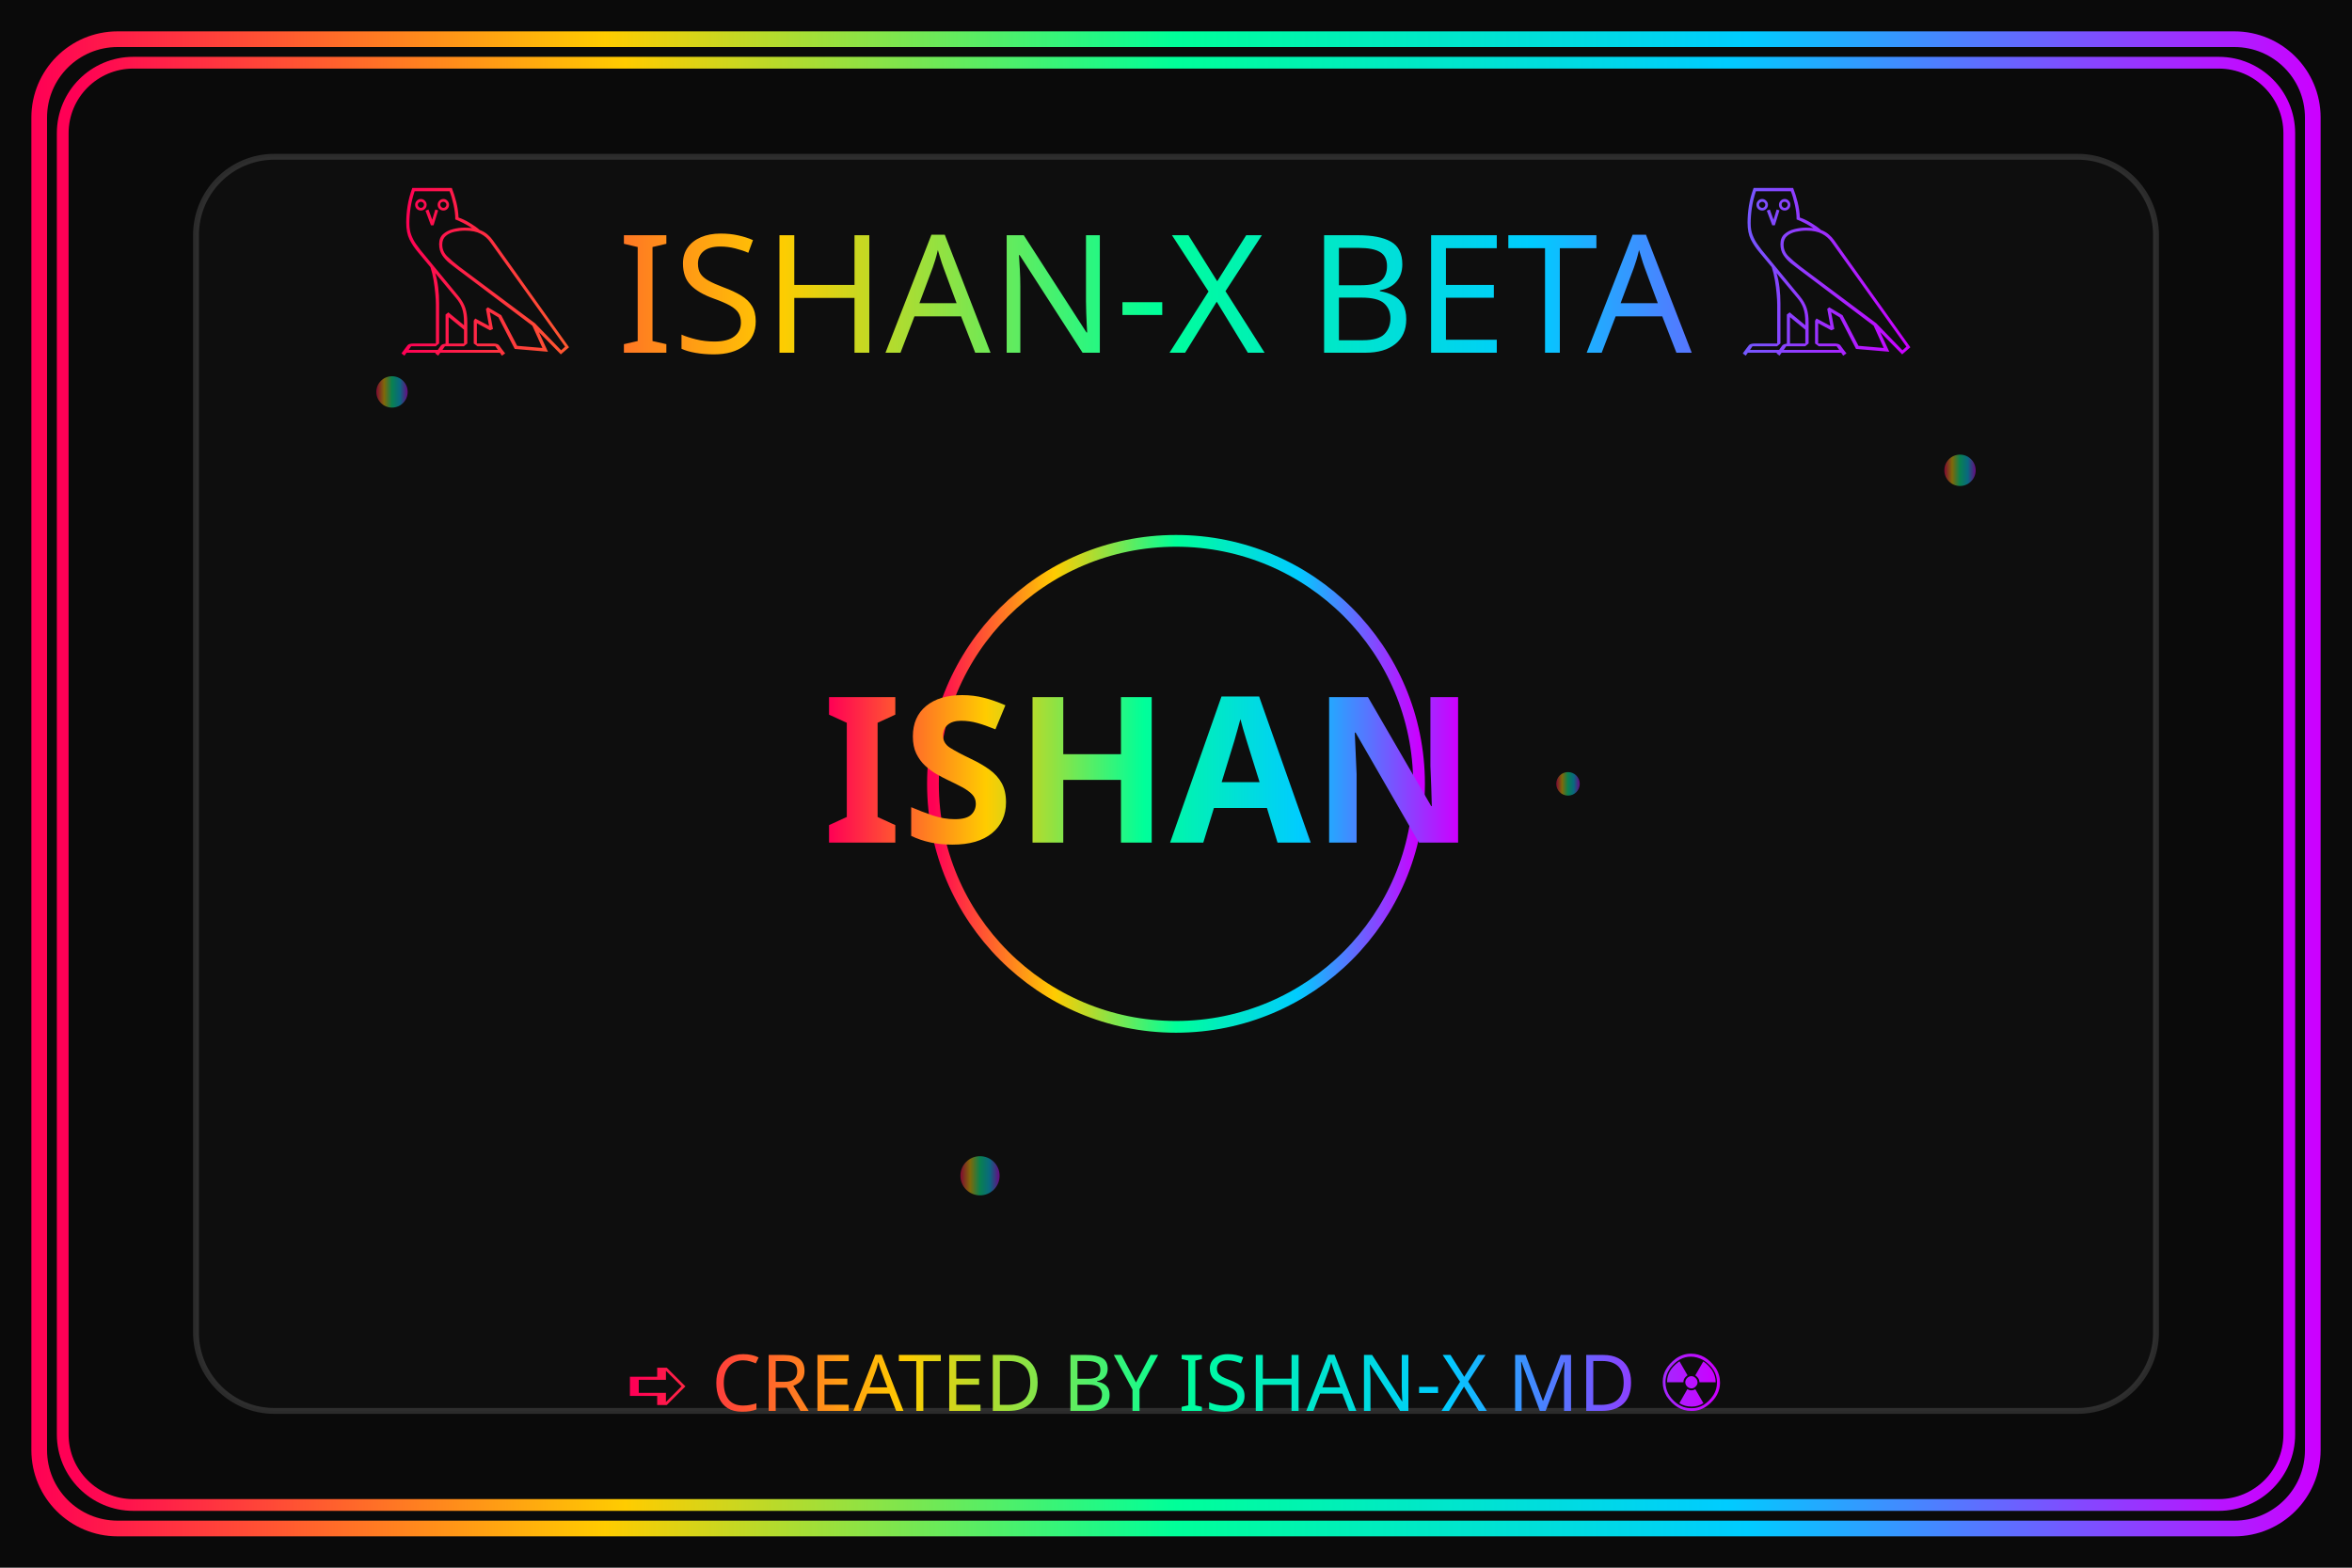
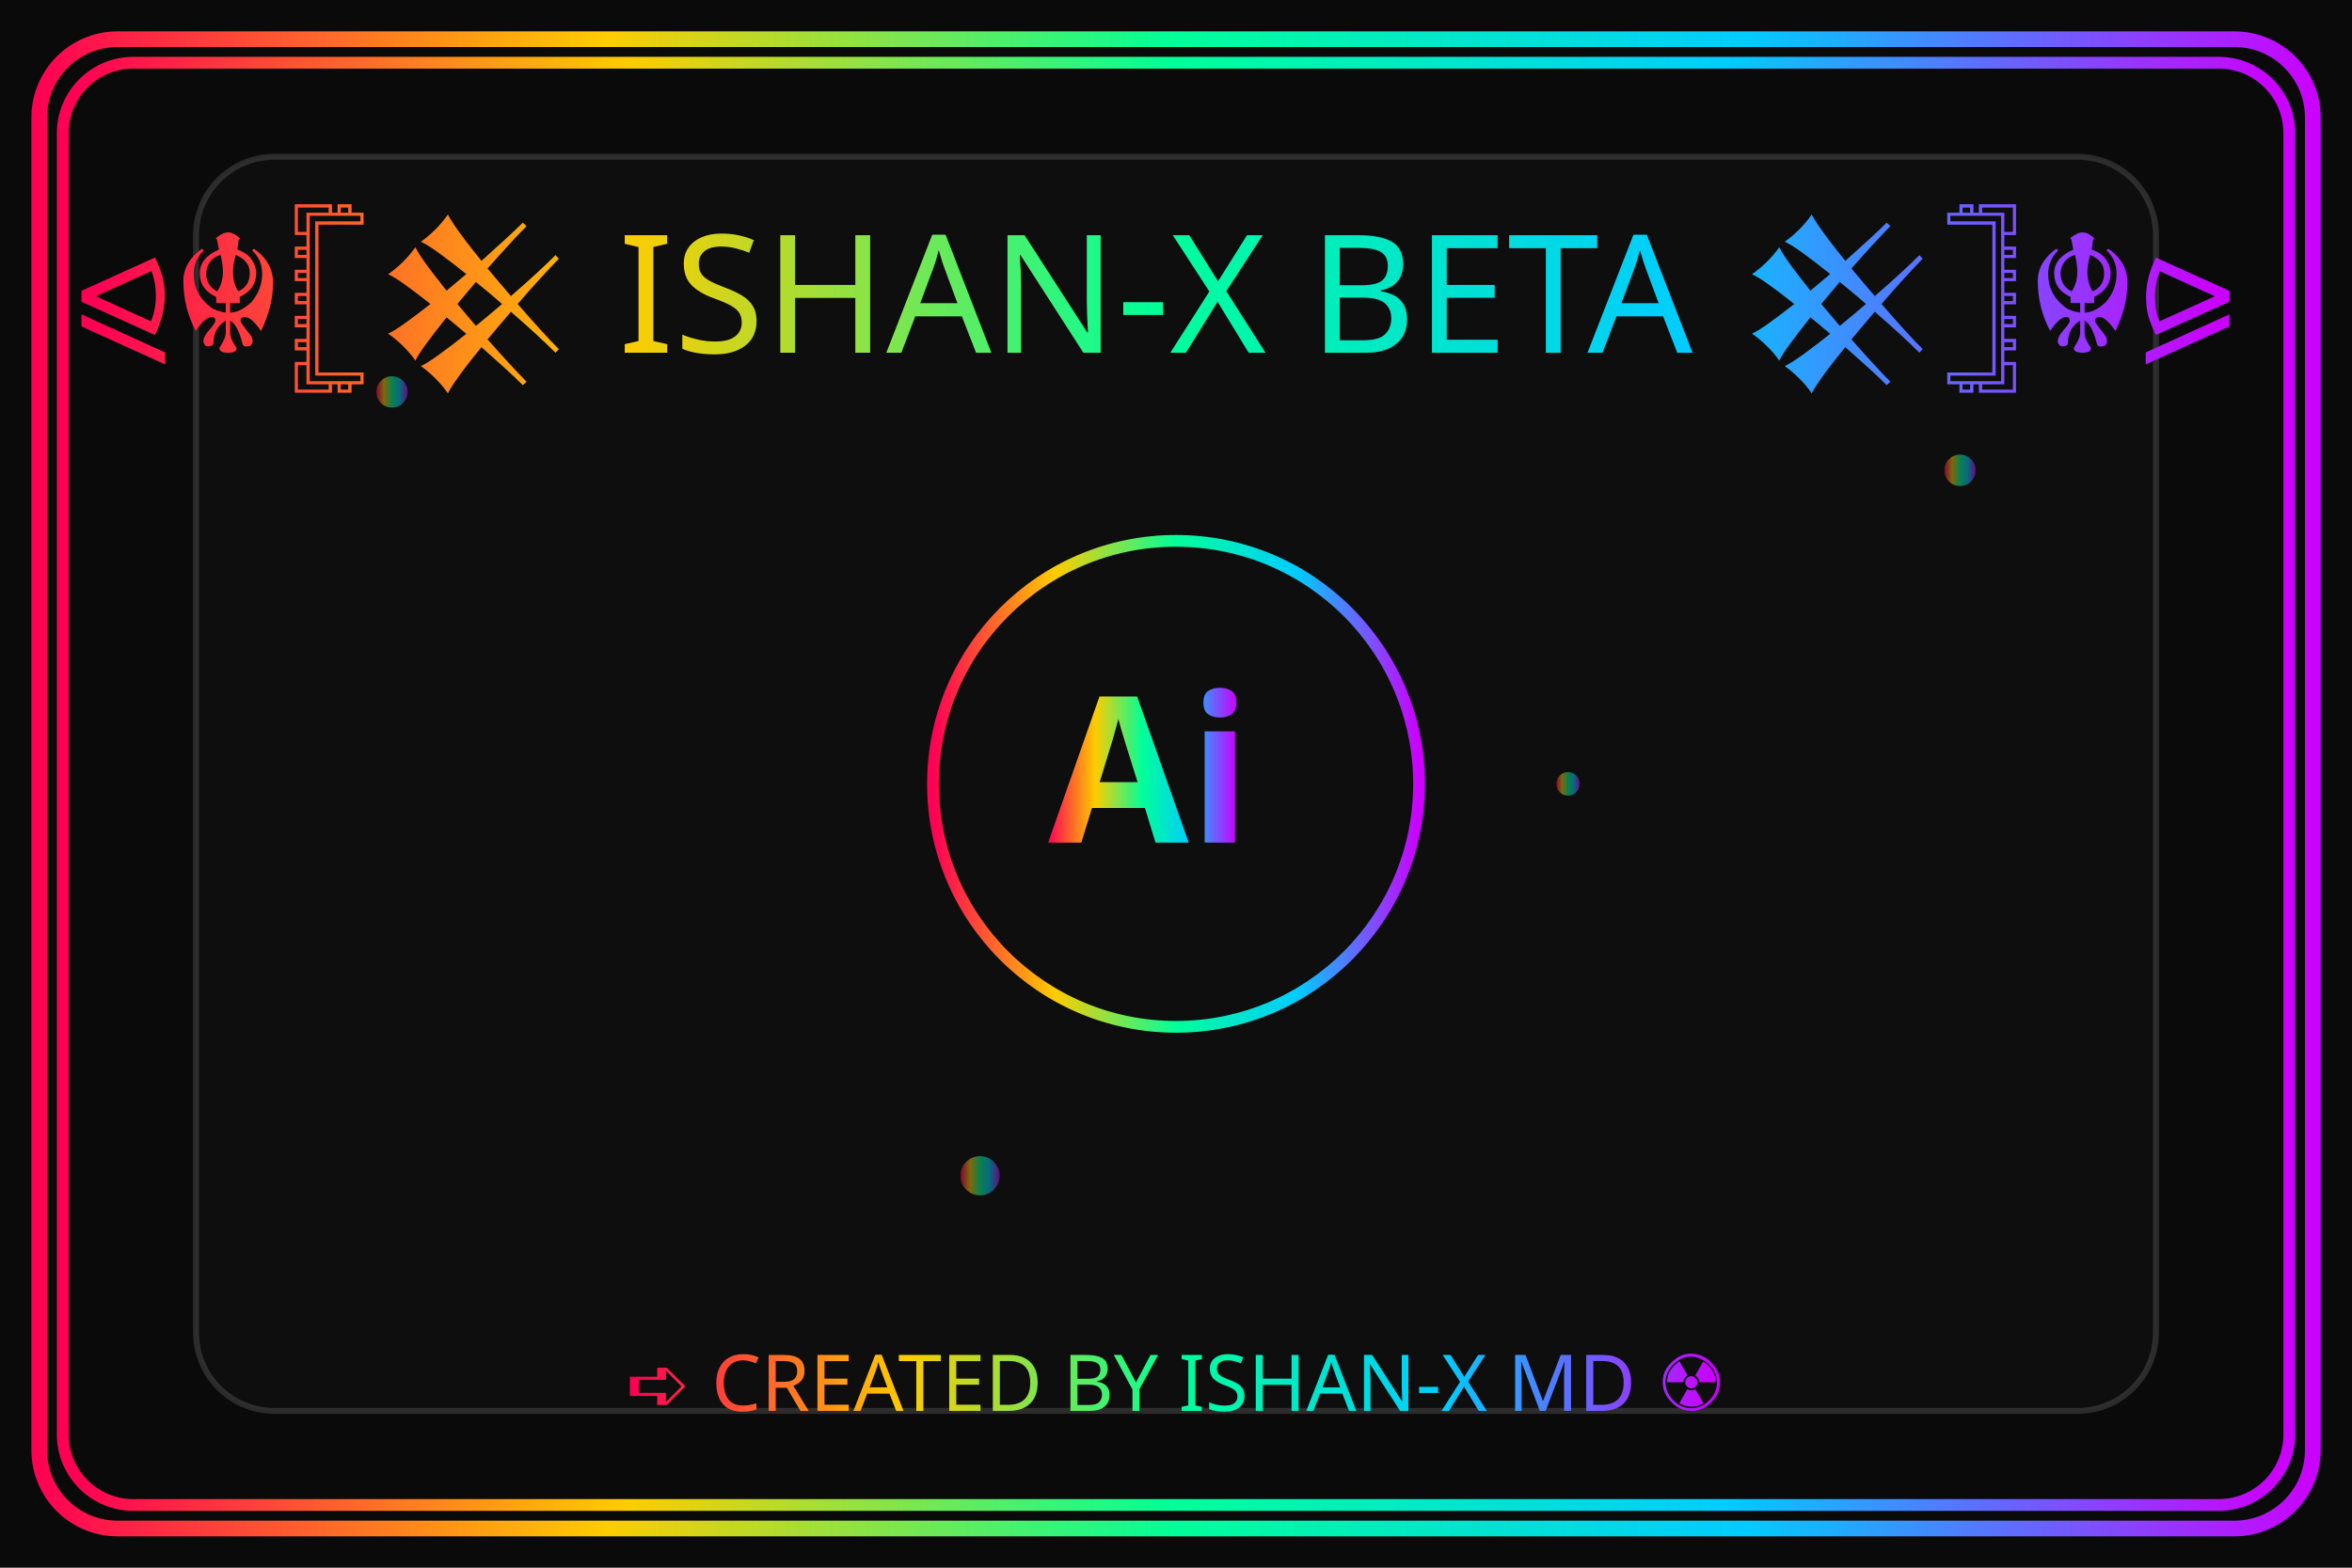
<svg xmlns="http://www.w3.org/2000/svg" width="100%" height="100%" viewBox="0 0 600 400">
  <defs>
    <linearGradient id="rainbow" x1="0%" y1="0%" x2="100%" y2="0%">
      <stop offset="0%" stop-color="#ff0055">
        <animate attributeName="offset" values="0;1" dur="3.5s" repeatCount="indefinite" />
      </stop>
      <stop offset="25%" stop-color="#ffcc00">
        <animate attributeName="offset" values="0.25;0" dur="3.5s" repeatCount="indefinite" />
      </stop>
      <stop offset="50%" stop-color="#00ff99">
        <animate attributeName="offset" values="0.5;1" dur="3.5s" repeatCount="indefinite" />
      </stop>
      <stop offset="75%" stop-color="#00ccff">
        <animate attributeName="offset" values="0.75;0.25" dur="3.5s" repeatCount="indefinite" />
      </stop>
      <stop offset="100%" stop-color="#cc00ff">
        <animate attributeName="offset" values="1;0.5" dur="3.5s" repeatCount="indefinite" />
      </stop>
    </linearGradient>
  </defs>
  <rect width="100%" height="100%" fill="#0a0a0a" />
  <g>
    <circle cx="100" cy="100" r="4" fill="url(#rainbow)">
      <animate attributeName="cy" values="100;380;100" dur="6s" repeatCount="indefinite" />
      <animate attributeName="cx" values="100;500;100" dur="12s" repeatCount="indefinite" />
    </circle>
    <circle cx="400" cy="200" r="3" fill="url(#rainbow)">
      <animate attributeName="cy" values="200;50;200" dur="8s" repeatCount="indefinite" />
      <animate attributeName="cx" values="400;100;400" dur="10s" repeatCount="indefinite" />
    </circle>
    <circle cx="250" cy="300" r="5" fill="url(#rainbow)">
      <animate attributeName="cy" values="300;80;300" dur="7s" repeatCount="indefinite" />
      <animate attributeName="cx" values="250;550;250" dur="9s" repeatCount="indefinite" />
    </circle>
    <circle cx="500" cy="120" r="4" fill="url(#rainbow)">
      <animate attributeName="cy" values="120;350;120" dur="11s" repeatCount="indefinite" />
      <animate attributeName="cx" values="500;200;500" dur="13s" repeatCount="indefinite" />
    </circle>
  </g>
  <rect x="10" y="10" width="580" height="380" rx="20" stroke="url(#rainbow)" stroke-width="4" fill="transparent">
    <animate attributeName="stroke-dasharray" values="20,10;50,5;10,20;20,10" dur="2s" repeatCount="indefinite" />
  </rect>
  <rect x="16" y="16" width="568" height="368" rx="18" stroke="url(#rainbow)" stroke-width="3" fill="transparent">
    <animate attributeName="stroke-dasharray" values="10,5;30,10;5,15;10,5" dur="2s" repeatCount="indefinite" />
  </rect>
  <rect x="50" y="40" width="500" height="320" rx="20" fill="#1118" stroke="#fff2" stroke-width="1.5" />
  <text x="50%" y="90" text-anchor="middle" font-size="42" font-family="Segoe UI, Verdana, sans-serif" fill="url(#rainbow)">
-     𓅓 ISHAN-X BETA 𓅓
+     ⪨☬𓊈𒆜 ISHAN-X BETA 𒆜𓊉☬⪩
    <animateTransform attributeName="transform" type="scale" values="1;1.03;1" dur="3s" repeatCount="indefinite" />
  </text>
  <circle cx="300" cy="200" r="62" fill="none" stroke="url(#rainbow)" stroke-width="3">
    <animateTransform attributeName="transform" type="rotate" from="0 300 200" to="360 300 200" dur="10s" repeatCount="indefinite" />
  </circle>
  <text x="300" y="215" text-anchor="middle" font-size="52" font-weight="bold" font-family="Segoe UI, Verdana, sans-serif" fill="url(#rainbow)">
-     ISHAN
+     Ai
    <animate attributeName="opacity" values="1;0.3;1" dur="4s" repeatCount="indefinite" />
  </text>
  <text x="50%" y="360" text-anchor="middle" font-size="20" font-family="Segoe UI, Verdana, sans-serif" fill="url(#rainbow)">
    ➪ CREATED BY ISHAN-X MD ☢︎︎
  </text>
</svg>
